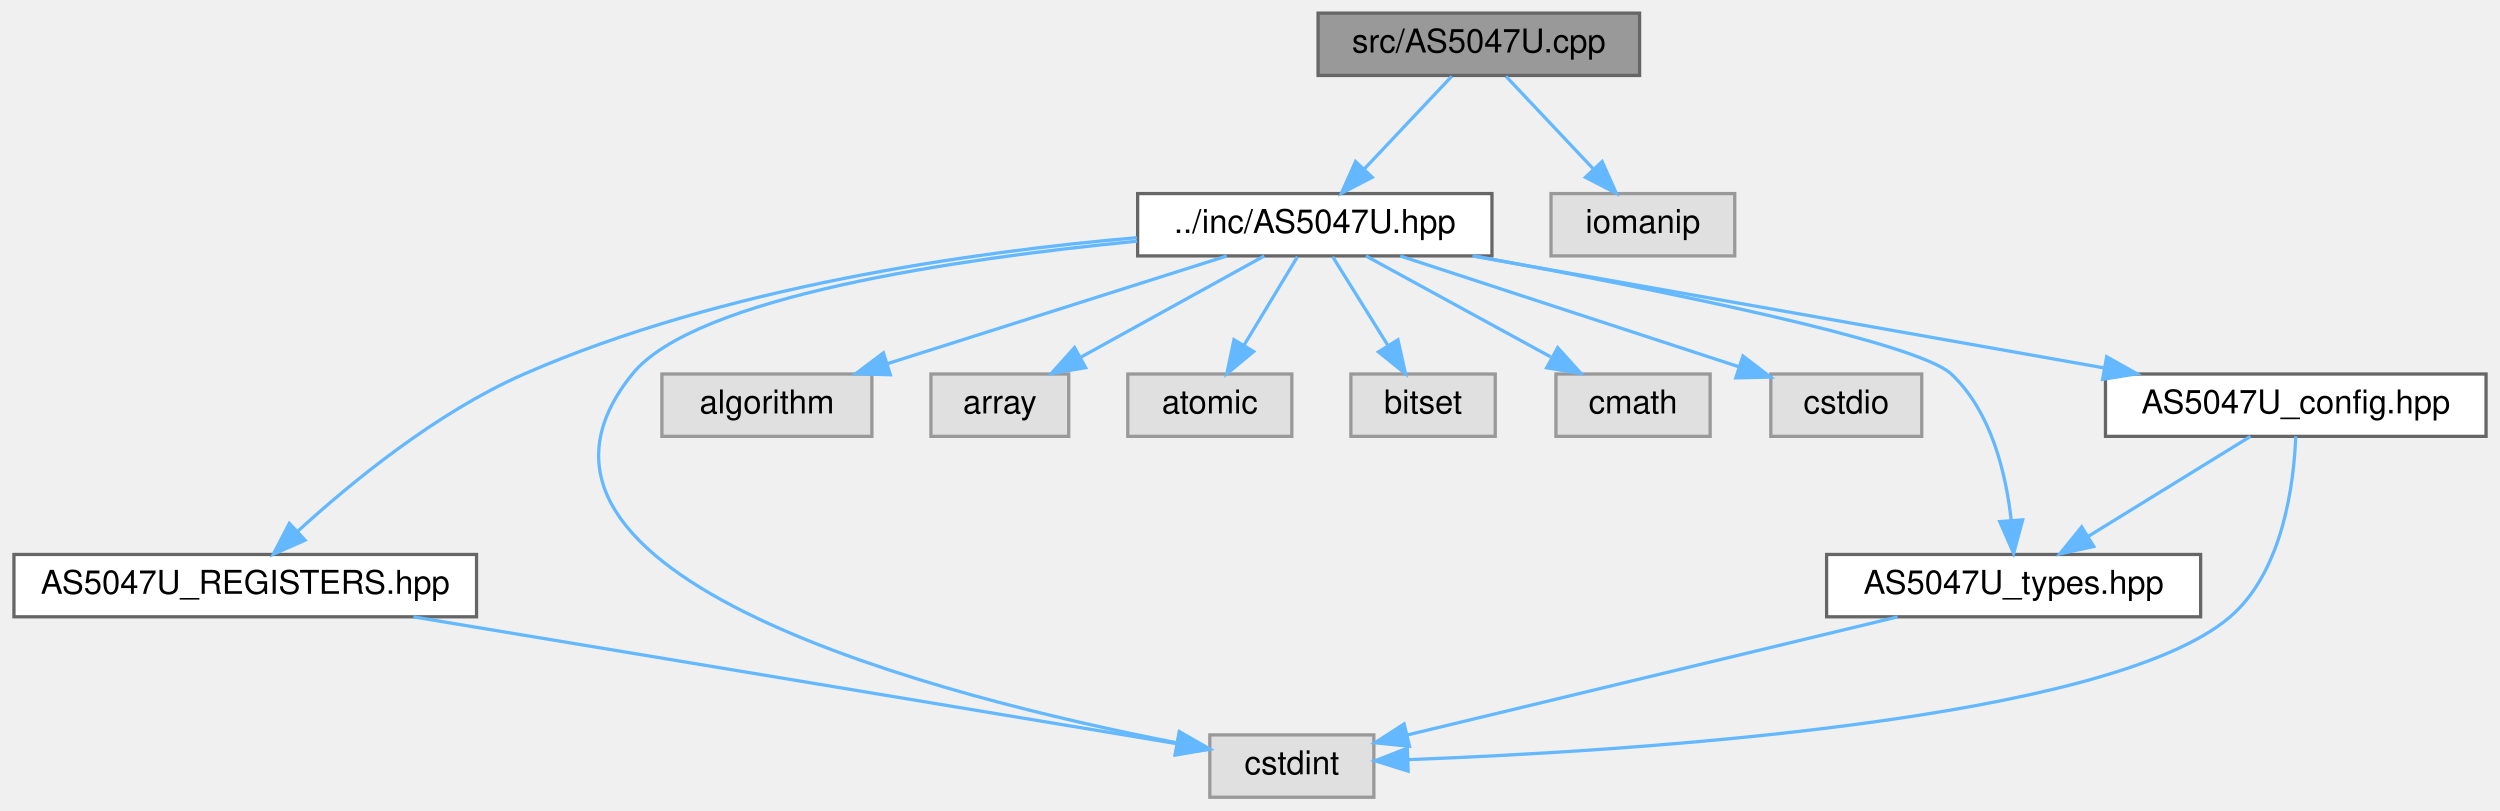
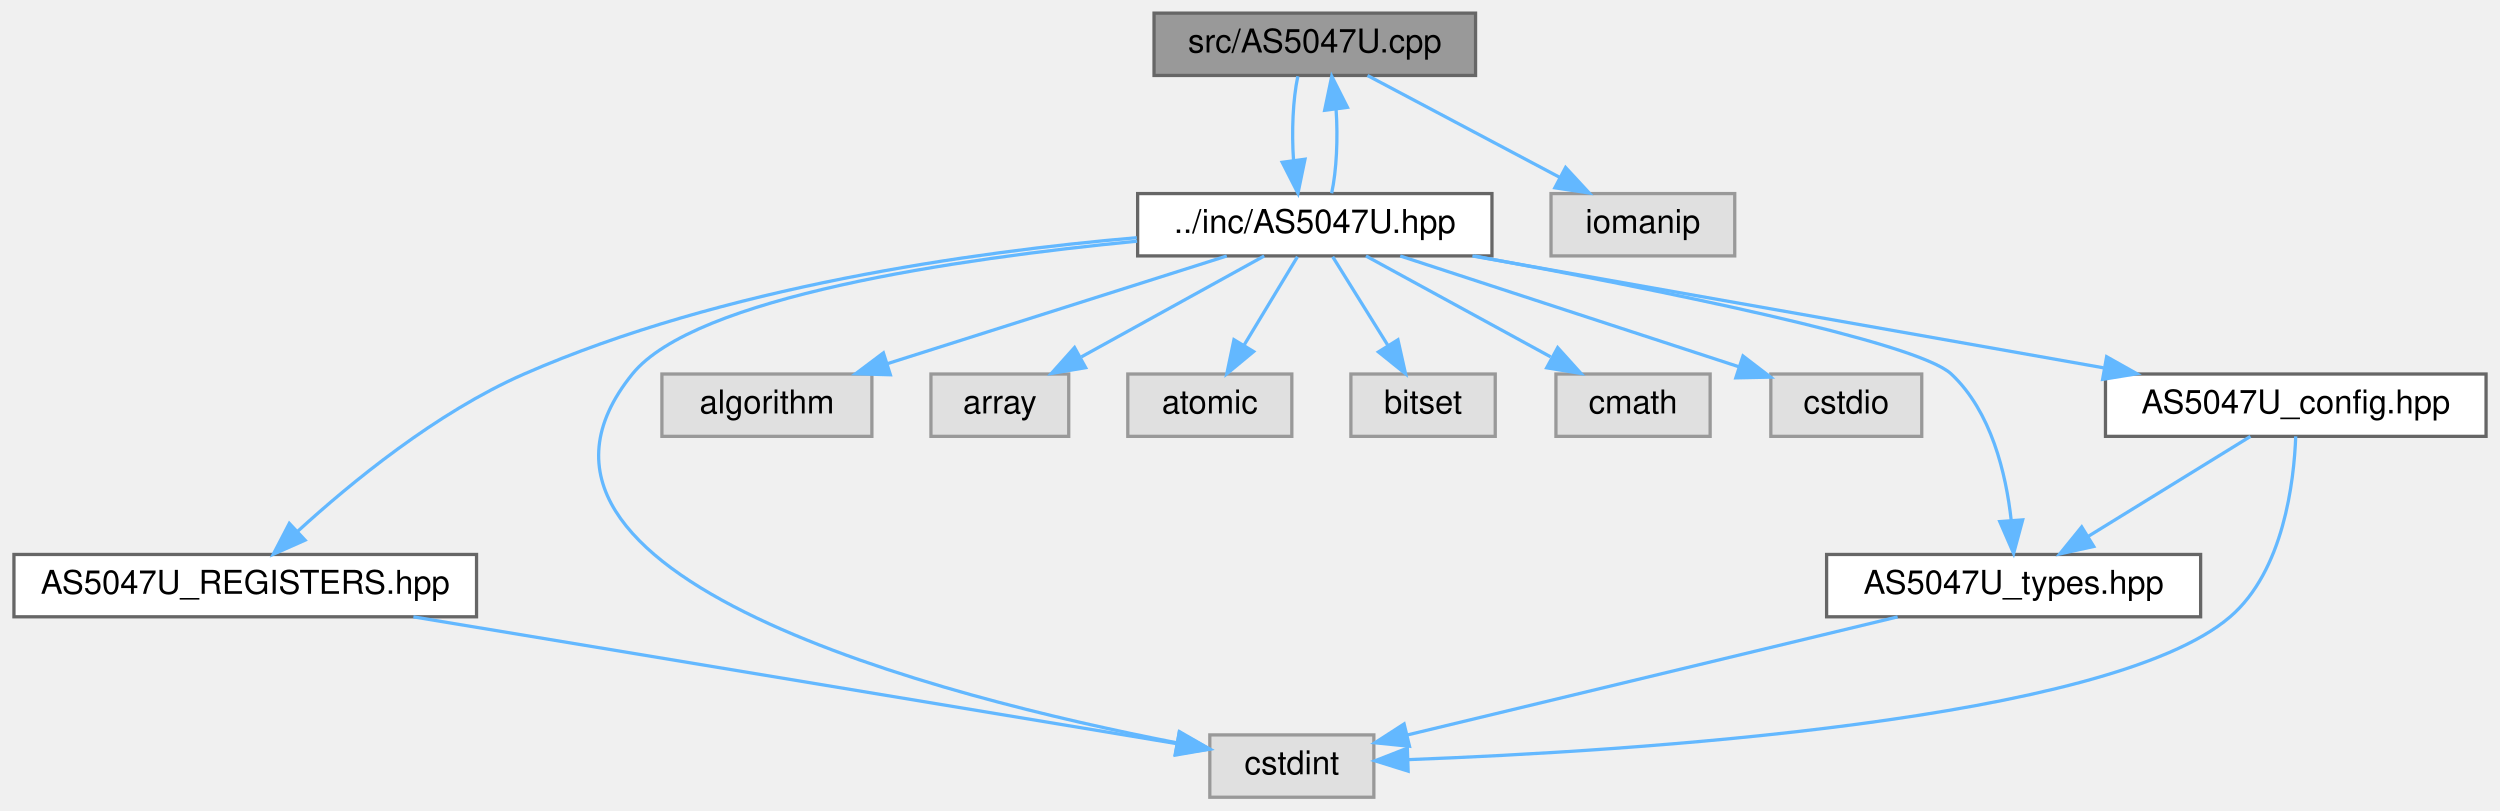
<svg xmlns="http://www.w3.org/2000/svg" xmlns:xlink="http://www.w3.org/1999/xlink" width="762pt" height="247pt" viewBox="0.00 0.00 761.50 247.00">
  <g id="graph0" class="graph" transform="scale(1 1) rotate(0) translate(4 243)">
    <g id="Node000001" class="node">
      <g id="a_Node000001">
        <a xlink:title=" ">
-           <polygon fill="#999999" stroke="#666666" points="495.5,-239 397.5,-239 397.5,-220 495.5,-220 495.5,-239" />
-           <text text-anchor="middle" x="446.5" y="-227" font-family="Helvetica,sans-Serif" font-size="10.00">src/AS5047U.cpp</text>
+           <polygon fill="#999999" stroke="#666666" points="445.5,-239 347.5,-239 347.5,-220 445.5,-220 445.5,-239" />
+           <text text-anchor="middle" x="396.5" y="-227" font-family="Helvetica,sans-Serif" font-size="10.00">src/AS5047U.cpp</text>
        </a>
      </g>
    </g>
    <g id="Node000002" class="node">
      <g id="a_Node000002">
        <a xlink:href="AS5047U_8hpp.html" target="_top" xlink:title="Driver for AMS AS5047U Magnetic Rotary Position Sensor (C++21).">
          <polygon fill="white" stroke="#666666" points="450.5,-184 342.5,-184 342.5,-165 450.5,-165 450.5,-184" />
          <text text-anchor="middle" x="396.5" y="-172" font-family="Helvetica,sans-Serif" font-size="10.00">../inc/AS5047U.hpp</text>
        </a>
      </g>
    </g>
    <g id="edge1_Node000001_Node000002" class="edge">
      <g id="a_edge1_Node000001_Node000002">
        <a xlink:title=" ">
-           <path fill="none" stroke="#63b8ff" d="M438.24,-219.75C431.04,-212.11 420.39,-200.82 411.65,-191.56" />
-           <polygon fill="#63b8ff" stroke="#63b8ff" points="414.01,-188.96 404.6,-184.09 408.92,-193.76 414.01,-188.96" />
+           <path fill="none" stroke="#63b8ff" d="M391.33,-219.75C389.84,-212.8 389.4,-202.85 390.02,-194.13" />
+           <polygon fill="#63b8ff" stroke="#63b8ff" points="393.51,-194.47 391.37,-184.09 386.57,-193.53 393.51,-194.47" />
        </a>
      </g>
    </g>
    <g id="Node000013" class="node">
      <g id="a_Node000013">
        <a xlink:title=" ">
          <polygon fill="#e0e0e0" stroke="#999999" points="524.5,-184 468.5,-184 468.5,-165 524.5,-165 524.5,-184" />
          <text text-anchor="middle" x="496.5" y="-172" font-family="Helvetica,sans-Serif" font-size="10.00">iomanip</text>
        </a>
      </g>
    </g>
-     <g id="edge16_Node000001_Node000013" class="edge">
-       <g id="a_edge16_Node000001_Node000013">
-         <a xlink:title=" ">
-           <path fill="none" stroke="#63b8ff" d="M454.76,-219.75C461.96,-212.11 472.61,-200.82 481.35,-191.56" />
-           <polygon fill="#63b8ff" stroke="#63b8ff" points="484.08,-193.76 488.4,-184.09 478.99,-188.96 484.08,-193.76" />
+     <g id="edge17_Node000001_Node000013" class="edge">
+       <g id="a_edge17_Node000001_Node000013">
+         <a xlink:title=" ">
+           <path fill="none" stroke="#63b8ff" d="M412.57,-219.98C428.36,-211.61 452.72,-198.7 471.13,-188.95" />
+           <polygon fill="#63b8ff" stroke="#63b8ff" points="472.94,-191.95 480.14,-184.17 469.67,-185.76 472.94,-191.95" />
+         </a>
+       </g>
+     </g>
+     <g id="edge16_Node000002_Node000001" class="edge">
+       <g id="a_edge16_Node000002_Node000001">
+         <a xlink:title=" ">
+           <path fill="none" stroke="#63b8ff" d="M401.63,-184.09C403.14,-190.99 403.59,-200.93 402.99,-209.66" />
+           <polygon fill="#63b8ff" stroke="#63b8ff" points="399.5,-209.38 401.67,-219.75 406.44,-210.29 399.5,-209.38" />
        </a>
      </g>
    </g>
    <g id="Node000003" class="node">
      <g id="a_Node000003">
        <a xlink:href="AS5047U__REGISTERS_8hpp.html" target="_top" xlink:title="Register definitions for the AS5047U Rotary Position Sensor.">
          <polygon fill="white" stroke="#666666" points="141,-74 0,-74 0,-55 141,-55 141,-74" />
          <text text-anchor="middle" x="70.5" y="-62" font-family="Helvetica,sans-Serif" font-size="10.00">AS5047U_REGISTERS.hpp</text>
        </a>
      </g>
    </g>
    <g id="edge2_Node000002_Node000003" class="edge">
      <g id="a_edge2_Node000002_Node000003">
        <a xlink:title=" ">
          <path fill="none" stroke="#63b8ff" d="M342.26,-170.56C292.02,-166.23 216.12,-155.5 155.5,-129 128.77,-117.31 102.58,-95.78 86.49,-81.06" />
          <polygon fill="#63b8ff" stroke="#63b8ff" points="88.73,-78.36 79.05,-74.07 83.94,-83.47 88.73,-78.36" />
        </a>
      </g>
    </g>
    <g id="Node000004" class="node">
      <g id="a_Node000004">
        <a xlink:title=" ">
          <polygon fill="#e0e0e0" stroke="#999999" points="414.5,-19 364.5,-19 364.5,0 414.5,0 414.5,-19" />
          <text text-anchor="middle" x="389.5" y="-7" font-family="Helvetica,sans-Serif" font-size="10.00">cstdint</text>
        </a>
      </g>
    </g>
    <g id="edge9_Node000002_Node000004" class="edge">
      <g id="a_edge9_Node000002_Node000004">
        <a xlink:title=" ">
          <path fill="none" stroke="#63b8ff" d="M342.34,-169.49C287.31,-164.15 207.51,-152.51 188.5,-129 138.35,-66.98 284.24,-30.27 354.28,-16.62" />
          <polygon fill="#63b8ff" stroke="#63b8ff" points="355.26,-19.99 364.43,-14.7 353.96,-13.12 355.26,-19.99" />
        </a>
      </g>
    </g>
    <g id="Node000005" class="node">
      <g id="a_Node000005">
        <a xlink:title=" ">
          <polygon fill="#e0e0e0" stroke="#999999" points="261.5,-129 197.5,-129 197.5,-110 261.5,-110 261.5,-129" />
          <text text-anchor="middle" x="229.5" y="-117" font-family="Helvetica,sans-Serif" font-size="10.00">algorithm</text>
        </a>
      </g>
    </g>
    <g id="edge4_Node000002_Node000005" class="edge">
      <g id="a_edge4_Node000002_Node000005">
        <a xlink:title=" ">
          <path fill="none" stroke="#63b8ff" d="M369.67,-164.98C341.63,-156.09 297.45,-142.07 266.2,-132.15" />
          <polygon fill="#63b8ff" stroke="#63b8ff" points="267.13,-128.77 256.54,-129.08 265.01,-135.44 267.13,-128.77" />
        </a>
      </g>
    </g>
    <g id="Node000006" class="node">
      <g id="a_Node000006">
        <a xlink:title=" ">
          <polygon fill="#e0e0e0" stroke="#999999" points="321.5,-129 279.5,-129 279.5,-110 321.5,-110 321.5,-129" />
          <text text-anchor="middle" x="300.5" y="-117" font-family="Helvetica,sans-Serif" font-size="10.00">array</text>
        </a>
      </g>
    </g>
    <g id="edge5_Node000002_Node000006" class="edge">
      <g id="a_edge5_Node000002_Node000006">
        <a xlink:title=" ">
          <path fill="none" stroke="#63b8ff" d="M381.08,-164.98C366.05,-156.69 342.96,-143.94 325.34,-134.22" />
          <polygon fill="#63b8ff" stroke="#63b8ff" points="326.65,-130.94 316.2,-129.17 323.27,-137.07 326.65,-130.94" />
        </a>
      </g>
    </g>
    <g id="Node000007" class="node">
      <g id="a_Node000007">
        <a xlink:title=" ">
          <polygon fill="#e0e0e0" stroke="#999999" points="389.5,-129 339.5,-129 339.5,-110 389.5,-110 389.5,-129" />
          <text text-anchor="middle" x="364.5" y="-117" font-family="Helvetica,sans-Serif" font-size="10.00">atomic</text>
        </a>
      </g>
    </g>
    <g id="edge6_Node000002_Node000007" class="edge">
      <g id="a_edge6_Node000002_Node000007">
        <a xlink:title=" ">
          <path fill="none" stroke="#63b8ff" d="M391.22,-164.75C386.79,-157.42 380.34,-146.73 374.88,-137.7" />
          <polygon fill="#63b8ff" stroke="#63b8ff" points="377.85,-135.84 369.69,-129.09 371.86,-139.46 377.85,-135.84" />
        </a>
      </g>
    </g>
    <g id="Node000008" class="node">
      <g id="a_Node000008">
        <a xlink:title=" ">
          <polygon fill="#e0e0e0" stroke="#999999" points="451.5,-129 407.5,-129 407.5,-110 451.5,-110 451.5,-129" />
          <text text-anchor="middle" x="429.5" y="-117" font-family="Helvetica,sans-Serif" font-size="10.00">bitset</text>
        </a>
      </g>
    </g>
    <g id="edge7_Node000002_Node000008" class="edge">
      <g id="a_edge7_Node000002_Node000008">
        <a xlink:title=" ">
          <path fill="none" stroke="#63b8ff" d="M401.95,-164.75C406.51,-157.42 413.17,-146.73 418.79,-137.7" />
          <polygon fill="#63b8ff" stroke="#63b8ff" points="421.84,-139.43 424.15,-129.09 415.9,-135.73 421.84,-139.43" />
        </a>
      </g>
    </g>
    <g id="Node000009" class="node">
      <g id="a_Node000009">
        <a xlink:title=" ">
          <polygon fill="#e0e0e0" stroke="#999999" points="517,-129 470,-129 470,-110 517,-110 517,-129" />
          <text text-anchor="middle" x="493.5" y="-117" font-family="Helvetica,sans-Serif" font-size="10.00">cmath</text>
        </a>
      </g>
    </g>
    <g id="edge8_Node000002_Node000009" class="edge">
      <g id="a_edge8_Node000002_Node000009">
        <a xlink:title=" ">
          <path fill="none" stroke="#63b8ff" d="M412.08,-164.98C427.27,-156.69 450.6,-143.94 468.4,-134.22" />
          <polygon fill="#63b8ff" stroke="#63b8ff" points="470.53,-137.04 477.63,-129.17 467.18,-130.89 470.53,-137.04" />
        </a>
      </g>
    </g>
    <g id="Node000010" class="node">
      <g id="a_Node000010">
        <a xlink:title=" ">
          <polygon fill="#e0e0e0" stroke="#999999" points="581.5,-129 535.5,-129 535.5,-110 581.5,-110 581.5,-129" />
          <text text-anchor="middle" x="558.5" y="-117" font-family="Helvetica,sans-Serif" font-size="10.00">cstdio</text>
        </a>
      </g>
    </g>
    <g id="edge10_Node000002_Node000010" class="edge">
      <g id="a_edge10_Node000002_Node000010">
        <a xlink:title=" ">
          <path fill="none" stroke="#63b8ff" d="M422.53,-164.98C450.57,-155.81 495.26,-141.19 525.69,-131.23" />
          <polygon fill="#63b8ff" stroke="#63b8ff" points="527.01,-134.49 535.42,-128.05 524.83,-127.83 527.01,-134.49" />
        </a>
      </g>
    </g>
    <g id="Node000011" class="node">
      <g id="a_Node000011">
        <a xlink:href="AS5047U__types_8hpp.html" target="_top" xlink:title="Type definitions for the AS5047U driver.">
          <polygon fill="white" stroke="#666666" points="666.5,-74 552.5,-74 552.5,-55 666.5,-55 666.5,-74" />
          <text text-anchor="middle" x="609.5" y="-62" font-family="Helvetica,sans-Serif" font-size="10.00">AS5047U_types.hpp</text>
        </a>
      </g>
    </g>
    <g id="edge11_Node000002_Node000011" class="edge">
      <g id="a_edge11_Node000002_Node000011">
        <a xlink:title=" ">
          <path fill="none" stroke="#63b8ff" d="M445.28,-164.95C499.19,-155.08 579.88,-138.95 590.5,-129 602.69,-117.58 607.17,-98.69 608.76,-84.47" />
          <polygon fill="#63b8ff" stroke="#63b8ff" points="612.26,-84.54 609.5,-74.31 605.28,-84.02 612.26,-84.54" />
        </a>
      </g>
    </g>
    <g id="Node000012" class="node">
      <g id="a_Node000012">
        <a xlink:href="AS5047U__config_8hpp.html" target="_top" xlink:title=" ">
          <polygon fill="white" stroke="#666666" points="753.5,-129 637.5,-129 637.5,-110 753.5,-110 753.5,-129" />
          <text text-anchor="middle" x="695.5" y="-117" font-family="Helvetica,sans-Serif" font-size="10.00">AS5047U_config.hpp</text>
        </a>
      </g>
    </g>
    <g id="edge13_Node000002_Node000012" class="edge">
      <g id="a_edge13_Node000002_Node000012">
        <a xlink:title=" ">
          <path fill="none" stroke="#63b8ff" d="M444.54,-164.98C496.91,-155.7 580.74,-140.84 636.93,-130.88" />
          <polygon fill="#63b8ff" stroke="#63b8ff" points="637.85,-134.27 647.08,-129.08 636.63,-127.38 637.85,-134.27" />
        </a>
      </g>
    </g>
    <g id="edge3_Node000003_Node000004" class="edge">
      <g id="a_edge3_Node000003_Node000004">
        <a xlink:title=" ">
          <path fill="none" stroke="#63b8ff" d="M121.75,-54.98C186.94,-44.15 297.81,-25.73 354.24,-16.36" />
          <polygon fill="#63b8ff" stroke="#63b8ff" points="355.16,-19.75 364.45,-14.66 354.01,-12.85 355.16,-19.75" />
        </a>
      </g>
    </g>
    <g id="edge12_Node000011_Node000004" class="edge">
      <g id="a_edge12_Node000011_Node000004">
        <a xlink:title=" ">
          <path fill="none" stroke="#63b8ff" d="M574.15,-54.98C533.06,-45.08 465.65,-28.84 424.64,-18.97" />
          <polygon fill="#63b8ff" stroke="#63b8ff" points="425.36,-15.54 414.82,-16.6 423.72,-22.34 425.36,-15.54" />
        </a>
      </g>
    </g>
    <g id="edge14_Node000012_Node000004" class="edge">
      <g id="a_edge14_Node000012_Node000004">
        <a xlink:title=" ">
          <path fill="none" stroke="#63b8ff" d="M695.49,-110C694.97,-96.18 691.8,-69.01 675.5,-55 638.51,-23.21 493.18,-14.04 425.07,-11.47" />
          <polygon fill="#63b8ff" stroke="#63b8ff" points="424.95,-7.96 414.84,-11.11 424.71,-14.96 424.95,-7.96" />
        </a>
      </g>
    </g>
    <g id="edge15_Node000012_Node000011" class="edge">
      <g id="a_edge15_Node000012_Node000011">
        <a xlink:title=" ">
          <path fill="none" stroke="#63b8ff" d="M681.68,-109.98C668.35,-101.77 647.92,-89.18 632.19,-79.49" />
          <polygon fill="#63b8ff" stroke="#63b8ff" points="633.92,-76.44 623.57,-74.17 630.25,-82.4 633.92,-76.44" />
        </a>
      </g>
    </g>
  </g>
</svg>
